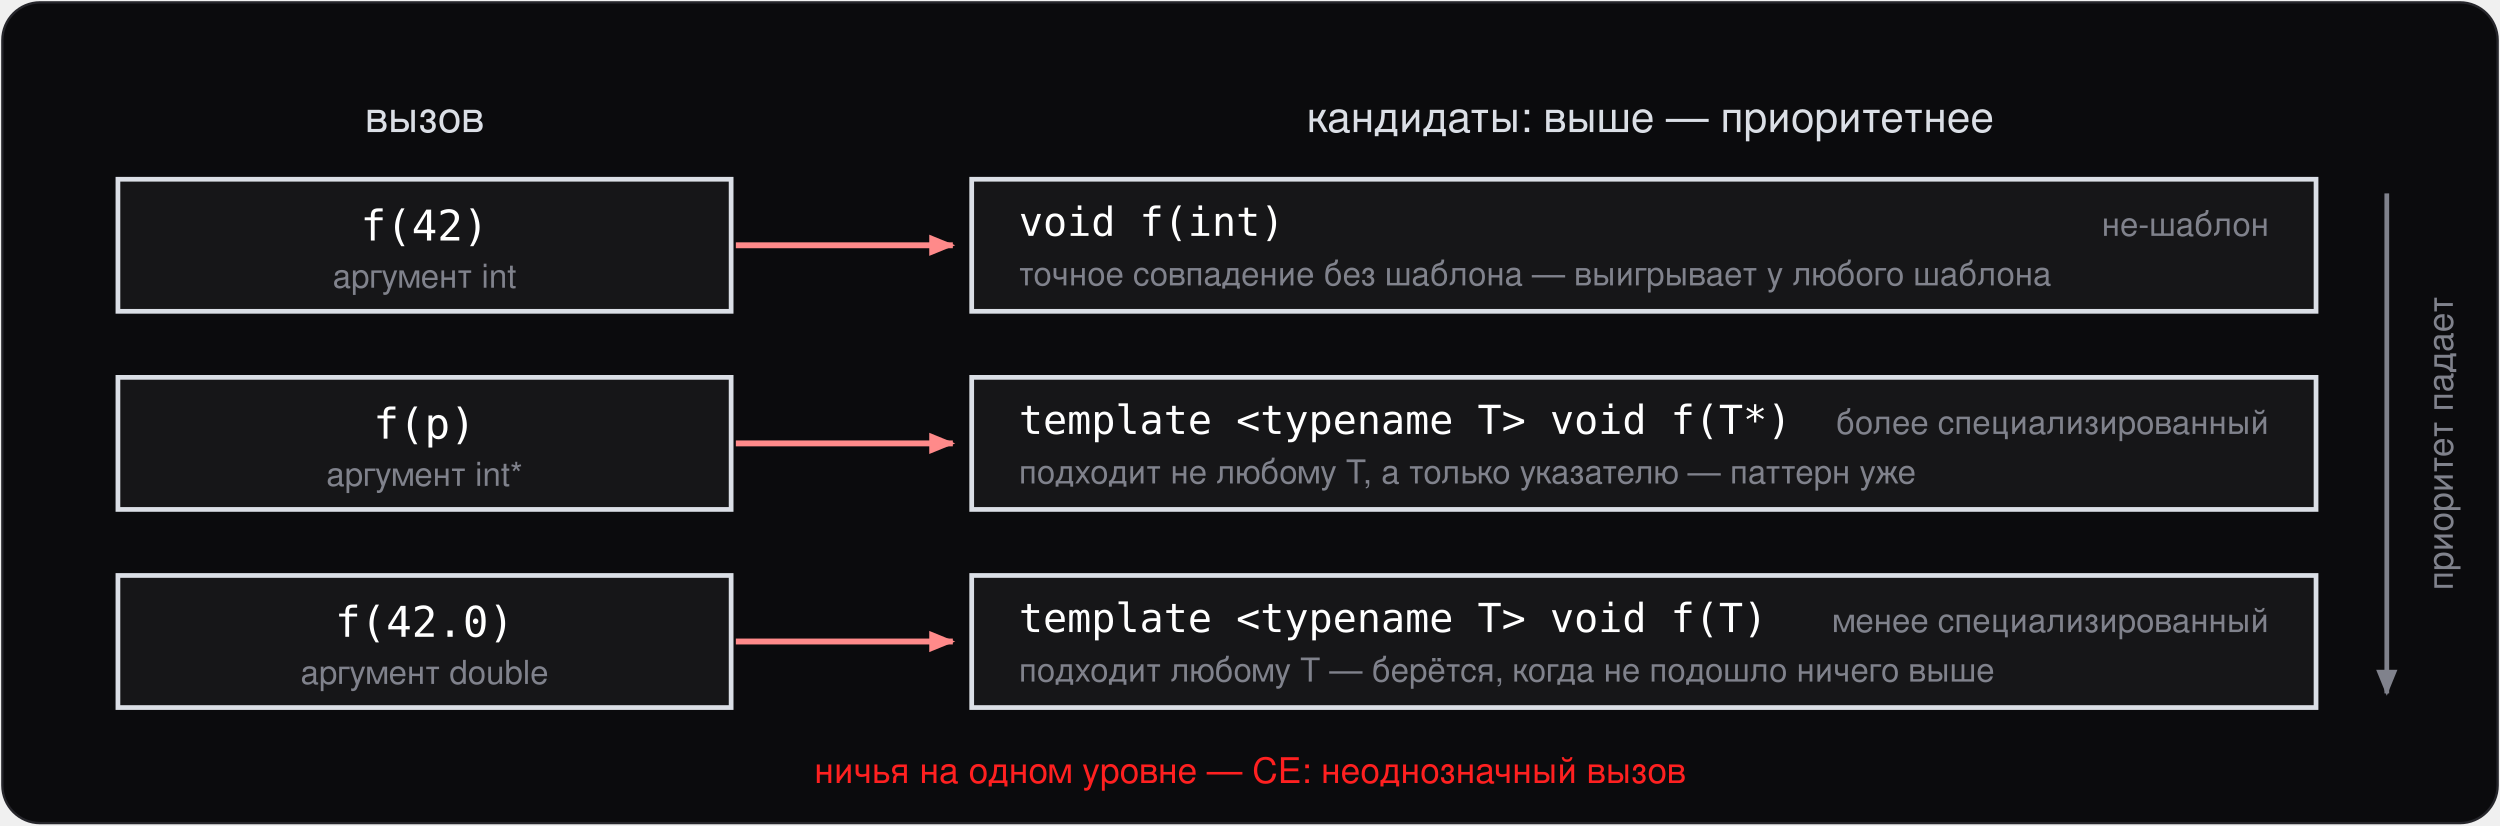
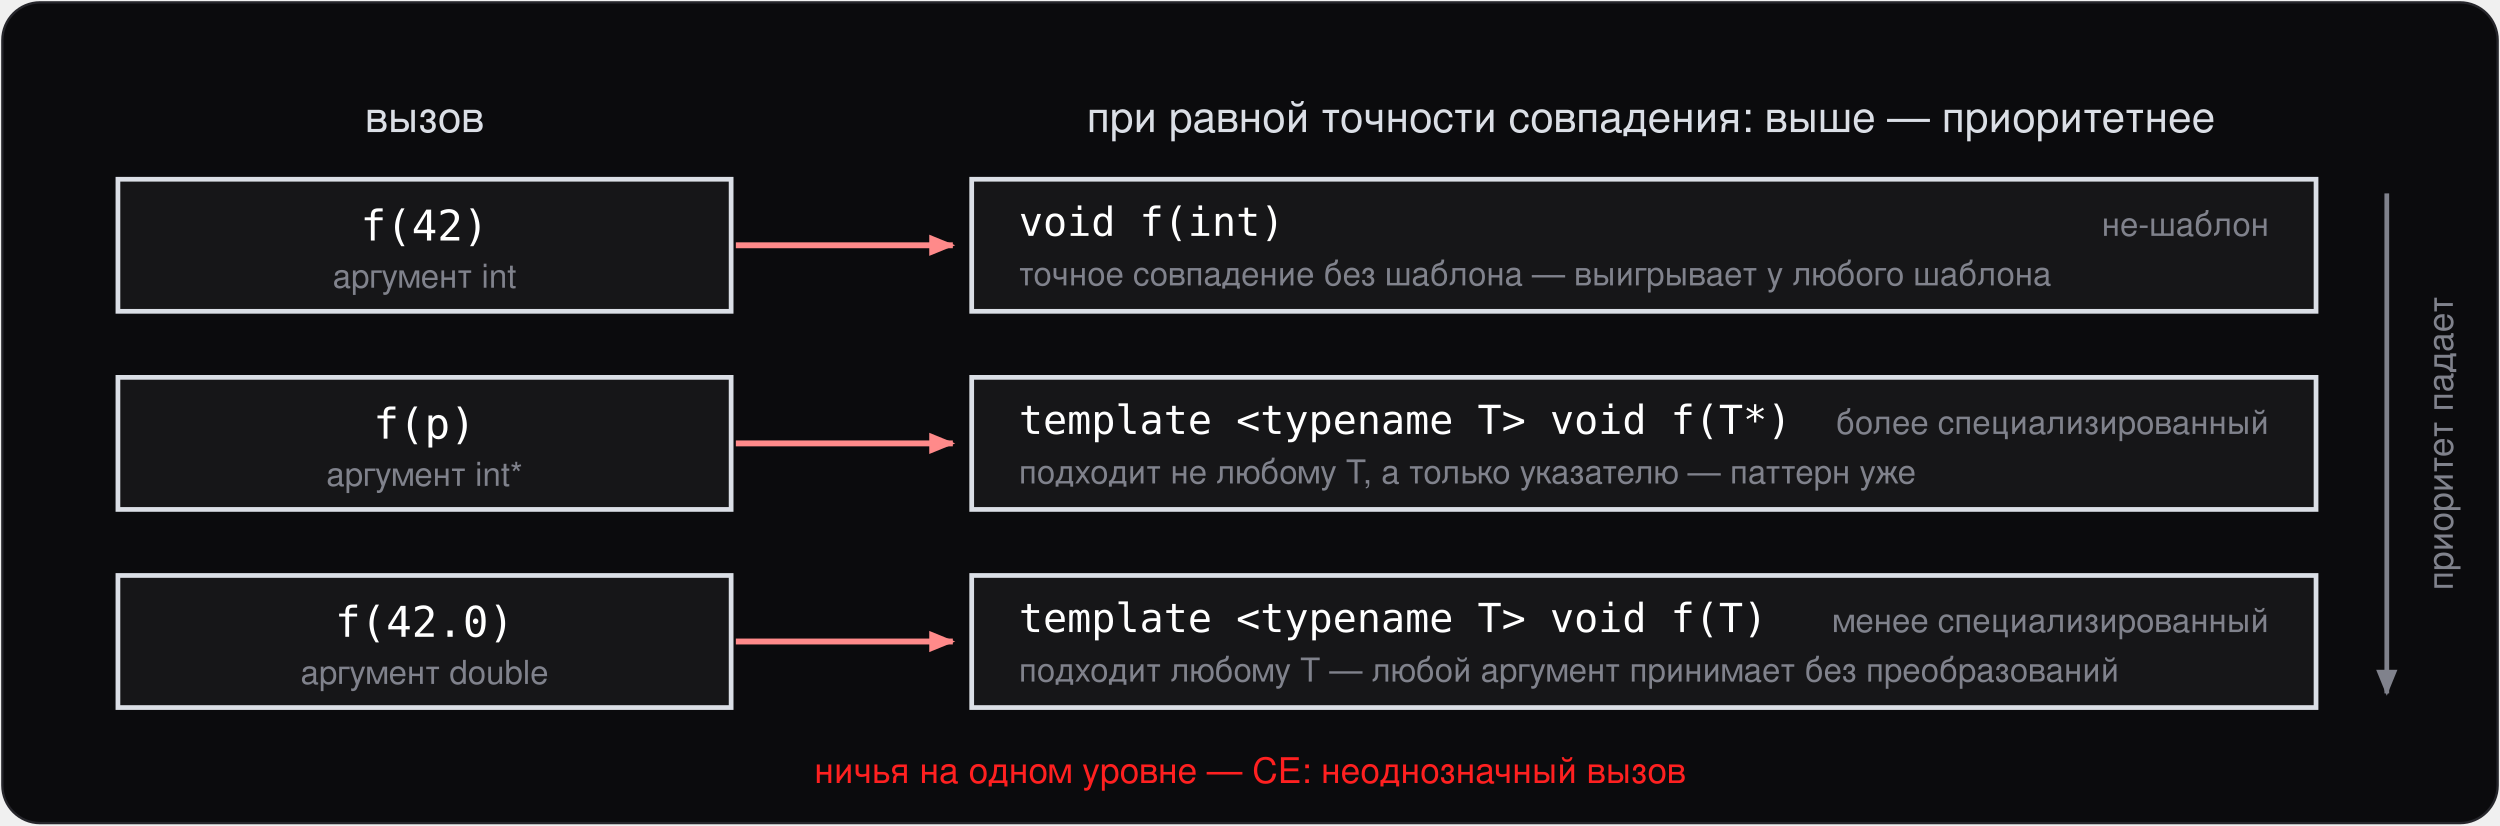
<svg xmlns="http://www.w3.org/2000/svg" viewBox="0 0 1060 350" width="1060" height="350" font-family="Golos Text, Segoe UI, Helvetica, Arial, sans-serif">
  <defs>
    <marker id="pink" markerWidth="11" markerHeight="11" refX="10" refY="4.5" orient="auto" markerUnits="userSpaceOnUse">
      <path d="M0,0 L11,4.5 L0,9 z" fill="#ff8a8a" />
    </marker>
    <marker id="grey" markerWidth="11" markerHeight="11" refX="10" refY="4.5" orient="auto" markerUnits="userSpaceOnUse">
      <path d="M0,0 L11,4.5 L0,9 z" fill="#80828c" />
    </marker>
  </defs>
  <rect x="1" y="1" width="1058" height="348" rx="16" fill="#0b0b0d" stroke="#26262b" />
  <text x="180" y="56" font-size="18" text-anchor="middle" fill="#dbdfe6">вызов</text>
-   <text x="700" y="56" font-size="18" text-anchor="middle" fill="#dbdfe6">кандидаты: выше — приоритетнее</text>
+   <text x="700" y="56" font-size="18" text-anchor="middle" fill="#dbdfe6">при равной точности совпадения: выше — приоритетнее</text>
  <rect x="50" y="76" width="260" height="56" fill="rgba(255,255,255,0.05)" stroke="#dbdfe6" stroke-width="2" />
  <text x="180" y="102" font-size="18" text-anchor="middle" fill="#ffffff" font-family="Consolas, Roboto Mono, monospace">f(42)</text>
  <text x="180" y="122" font-size="14" text-anchor="middle" fill="#80828c">аргумент int</text>
  <rect x="50" y="160" width="260" height="56" fill="rgba(255,255,255,0.05)" stroke="#dbdfe6" stroke-width="2" />
  <text x="180" y="186" font-size="18" text-anchor="middle" fill="#ffffff" font-family="Consolas, Roboto Mono, monospace">f(p)</text>
  <text x="180" y="206" font-size="14" text-anchor="middle" fill="#80828c">аргумент int*</text>
  <rect x="50" y="244" width="260" height="56" fill="rgba(255,255,255,0.05)" stroke="#dbdfe6" stroke-width="2" />
  <text x="180" y="270" font-size="18" text-anchor="middle" fill="#ffffff" font-family="Consolas, Roboto Mono, monospace">f(42.0)</text>
  <text x="180" y="290" font-size="14" text-anchor="middle" fill="#80828c">аргумент double</text>
  <line x1="312" y1="104" x2="404" y2="104" stroke="#ff8a8a" stroke-width="2.5" marker-end="url(#pink)" />
  <line x1="312" y1="188" x2="404" y2="188" stroke="#ff8a8a" stroke-width="2.5" marker-end="url(#pink)" />
  <line x1="312" y1="272" x2="404" y2="272" stroke="#ff8a8a" stroke-width="2.5" marker-end="url(#pink)" />
  <rect x="412" y="76" width="570" height="56" fill="rgba(255,255,255,0.05)" stroke="#dbdfe6" stroke-width="2" />
  <text x="432" y="100" font-size="17" fill="#ffffff" font-family="Consolas, Roboto Mono, monospace">void f(int)</text>
  <text x="962" y="100" font-size="14" text-anchor="end" fill="#80828c">не-шаблон</text>
  <text x="432" y="121" font-size="14" fill="#80828c">точное совпадение без шаблона — выигрывает у любого шаблона</text>
  <rect x="412" y="160" width="570" height="56" fill="rgba(255,255,255,0.05)" stroke="#dbdfe6" stroke-width="2" />
  <text x="432" y="184" font-size="17" fill="#ffffff" font-family="Consolas, Roboto Mono, monospace">template &lt;typename T&gt; void f(T*)</text>
  <text x="962" y="184" font-size="14" text-anchor="end" fill="#80828c">более специализированный</text>
  <text x="432" y="205" font-size="14" fill="#80828c">подходит не любому T, а только указателю — паттерн уже</text>
  <rect x="412" y="244" width="570" height="56" fill="rgba(255,255,255,0.05)" stroke="#dbdfe6" stroke-width="2" />
  <text x="432" y="268" font-size="17" fill="#ffffff" font-family="Consolas, Roboto Mono, monospace">template &lt;typename T&gt; void f(T)</text>
  <text x="962" y="268" font-size="14" text-anchor="end" fill="#80828c">менее специализированный</text>
-   <text x="432" y="289" font-size="14" fill="#80828c">подходит любому T — берётся, когда не подошло ничего выше</text>
+   <text x="432" y="289" font-size="14" fill="#80828c">подходит любому T — любой аргумент принимает без преобразований</text>
  <line x1="1012" y1="82" x2="1012" y2="294" stroke="#80828c" stroke-width="2" marker-end="url(#grey)" />
  <text x="1040" y="188" font-size="15" fill="#80828c" text-anchor="middle" transform="rotate(-90 1040 188)">приоритет падает</text>
  <text x="530" y="332" font-size="15" text-anchor="middle" fill="#ff2020">ничья на одном уровне — CE: неоднозначный вызов</text>
</svg>
